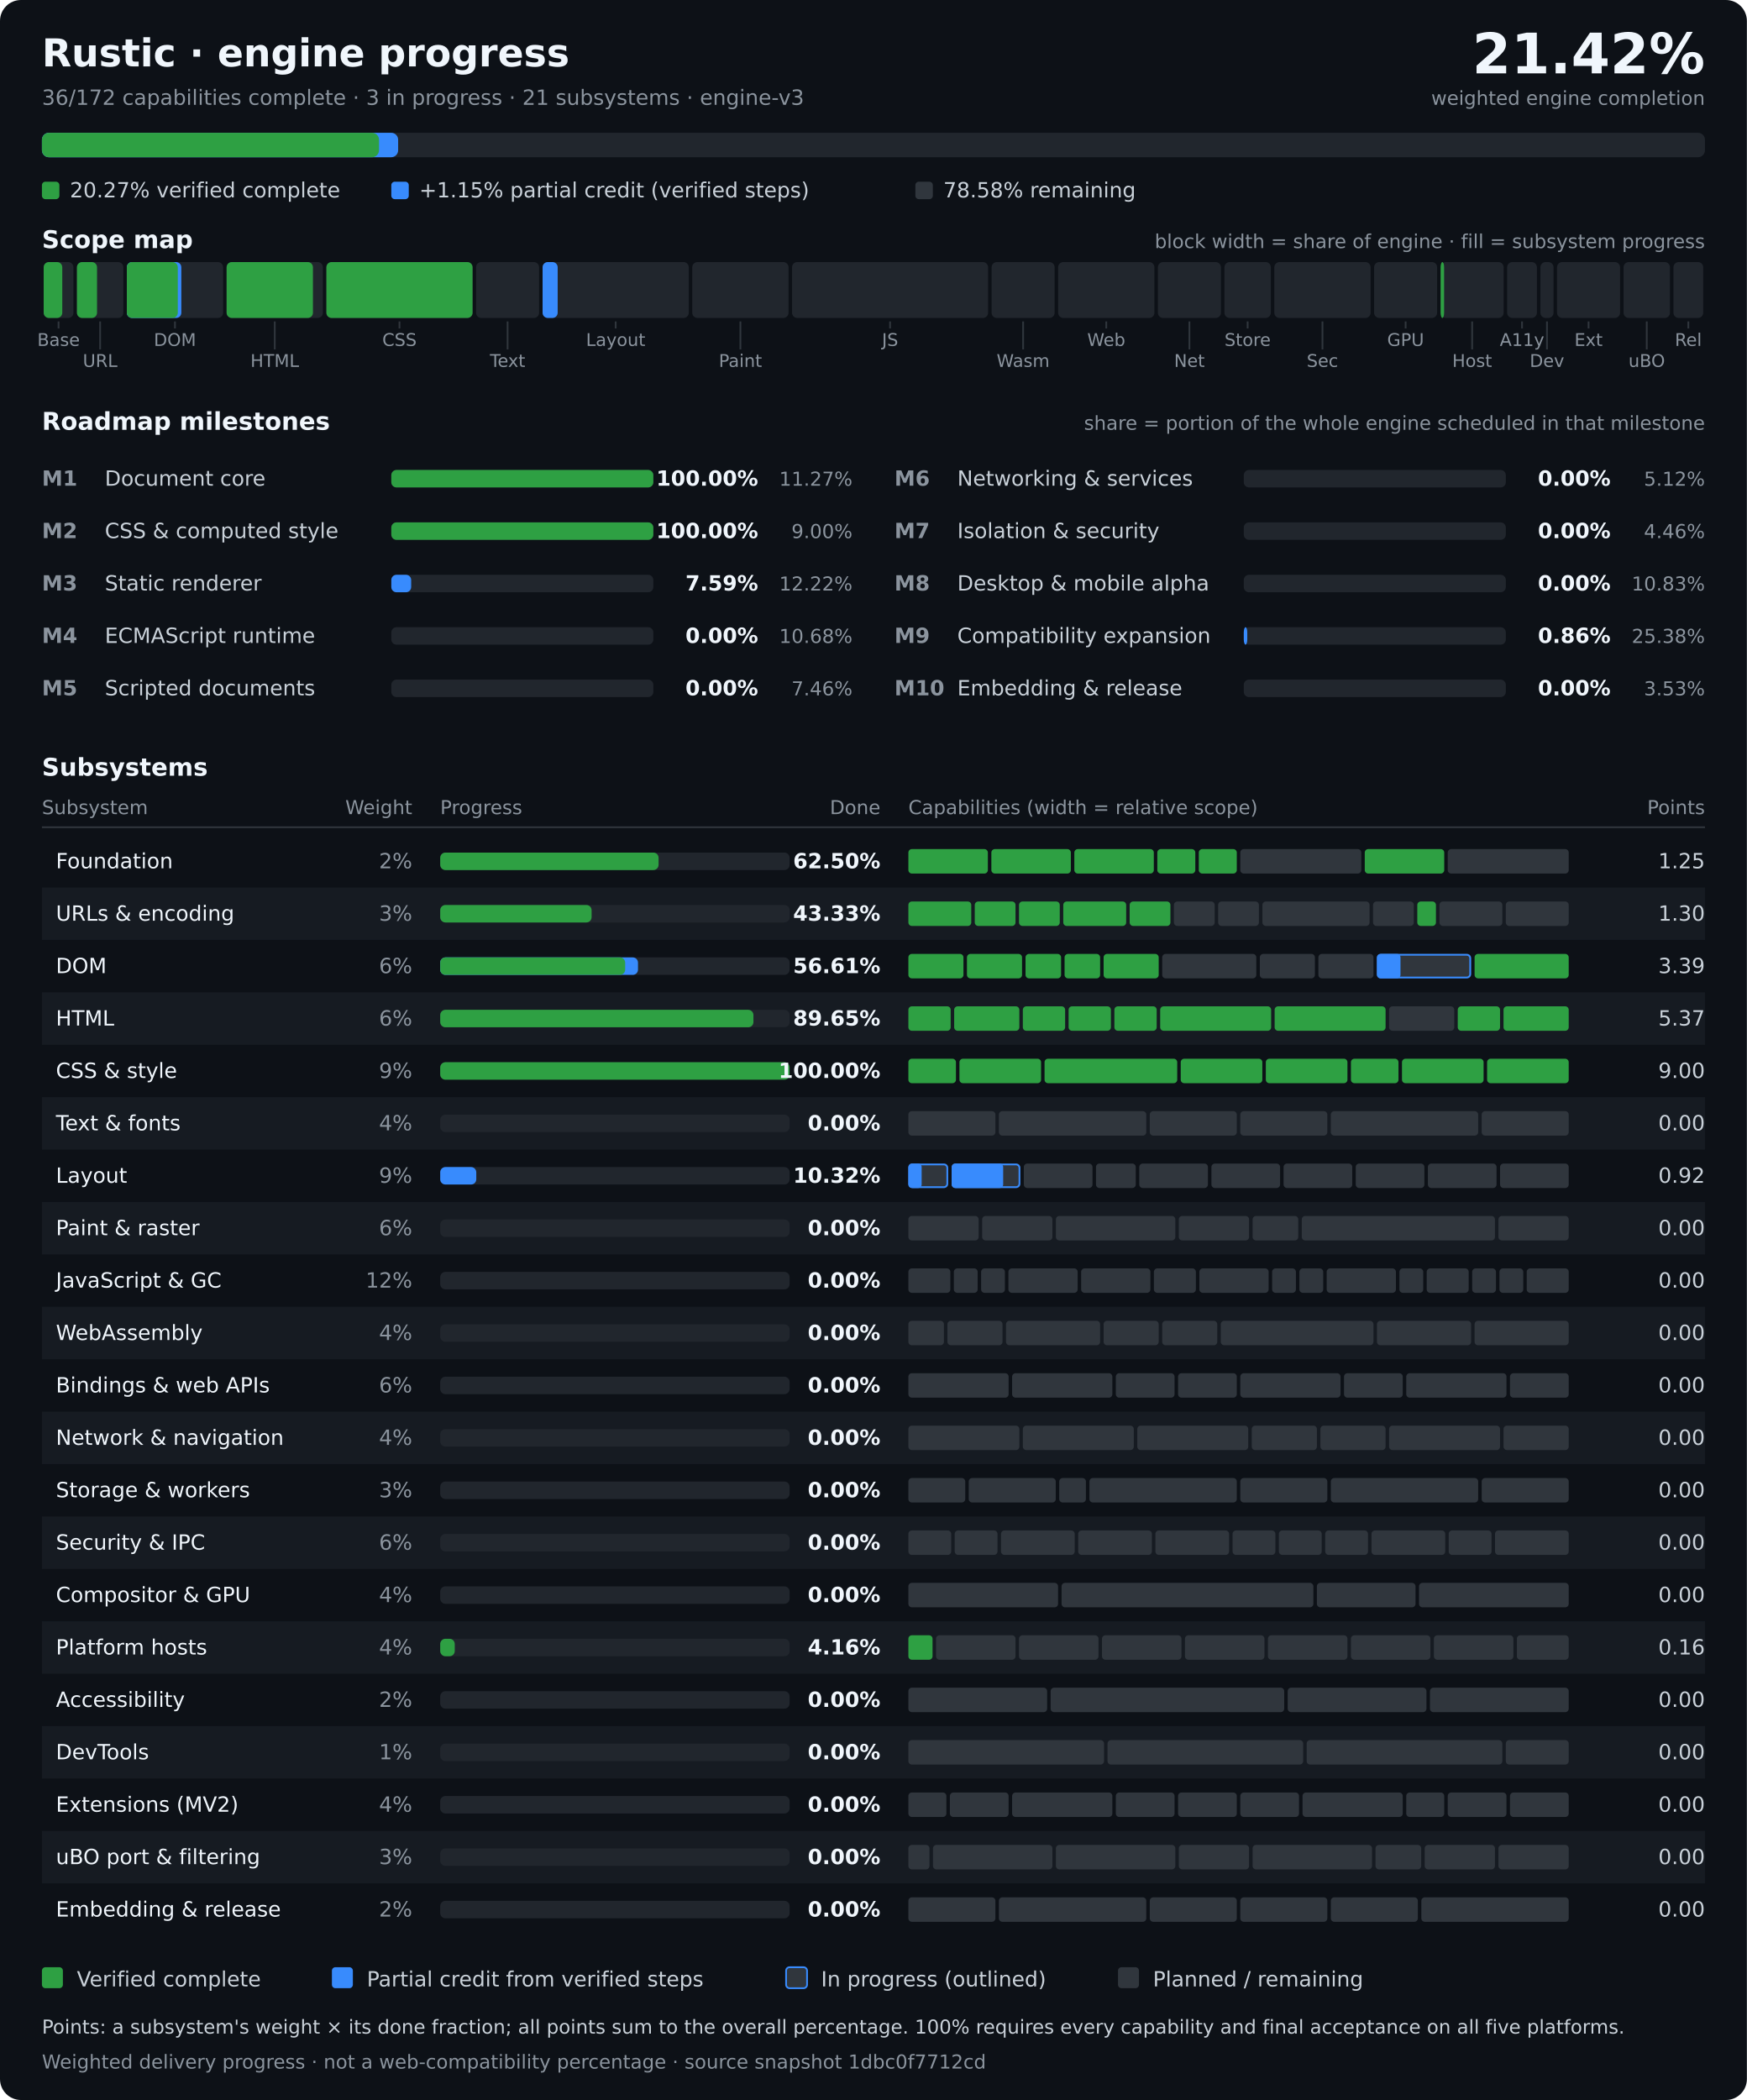
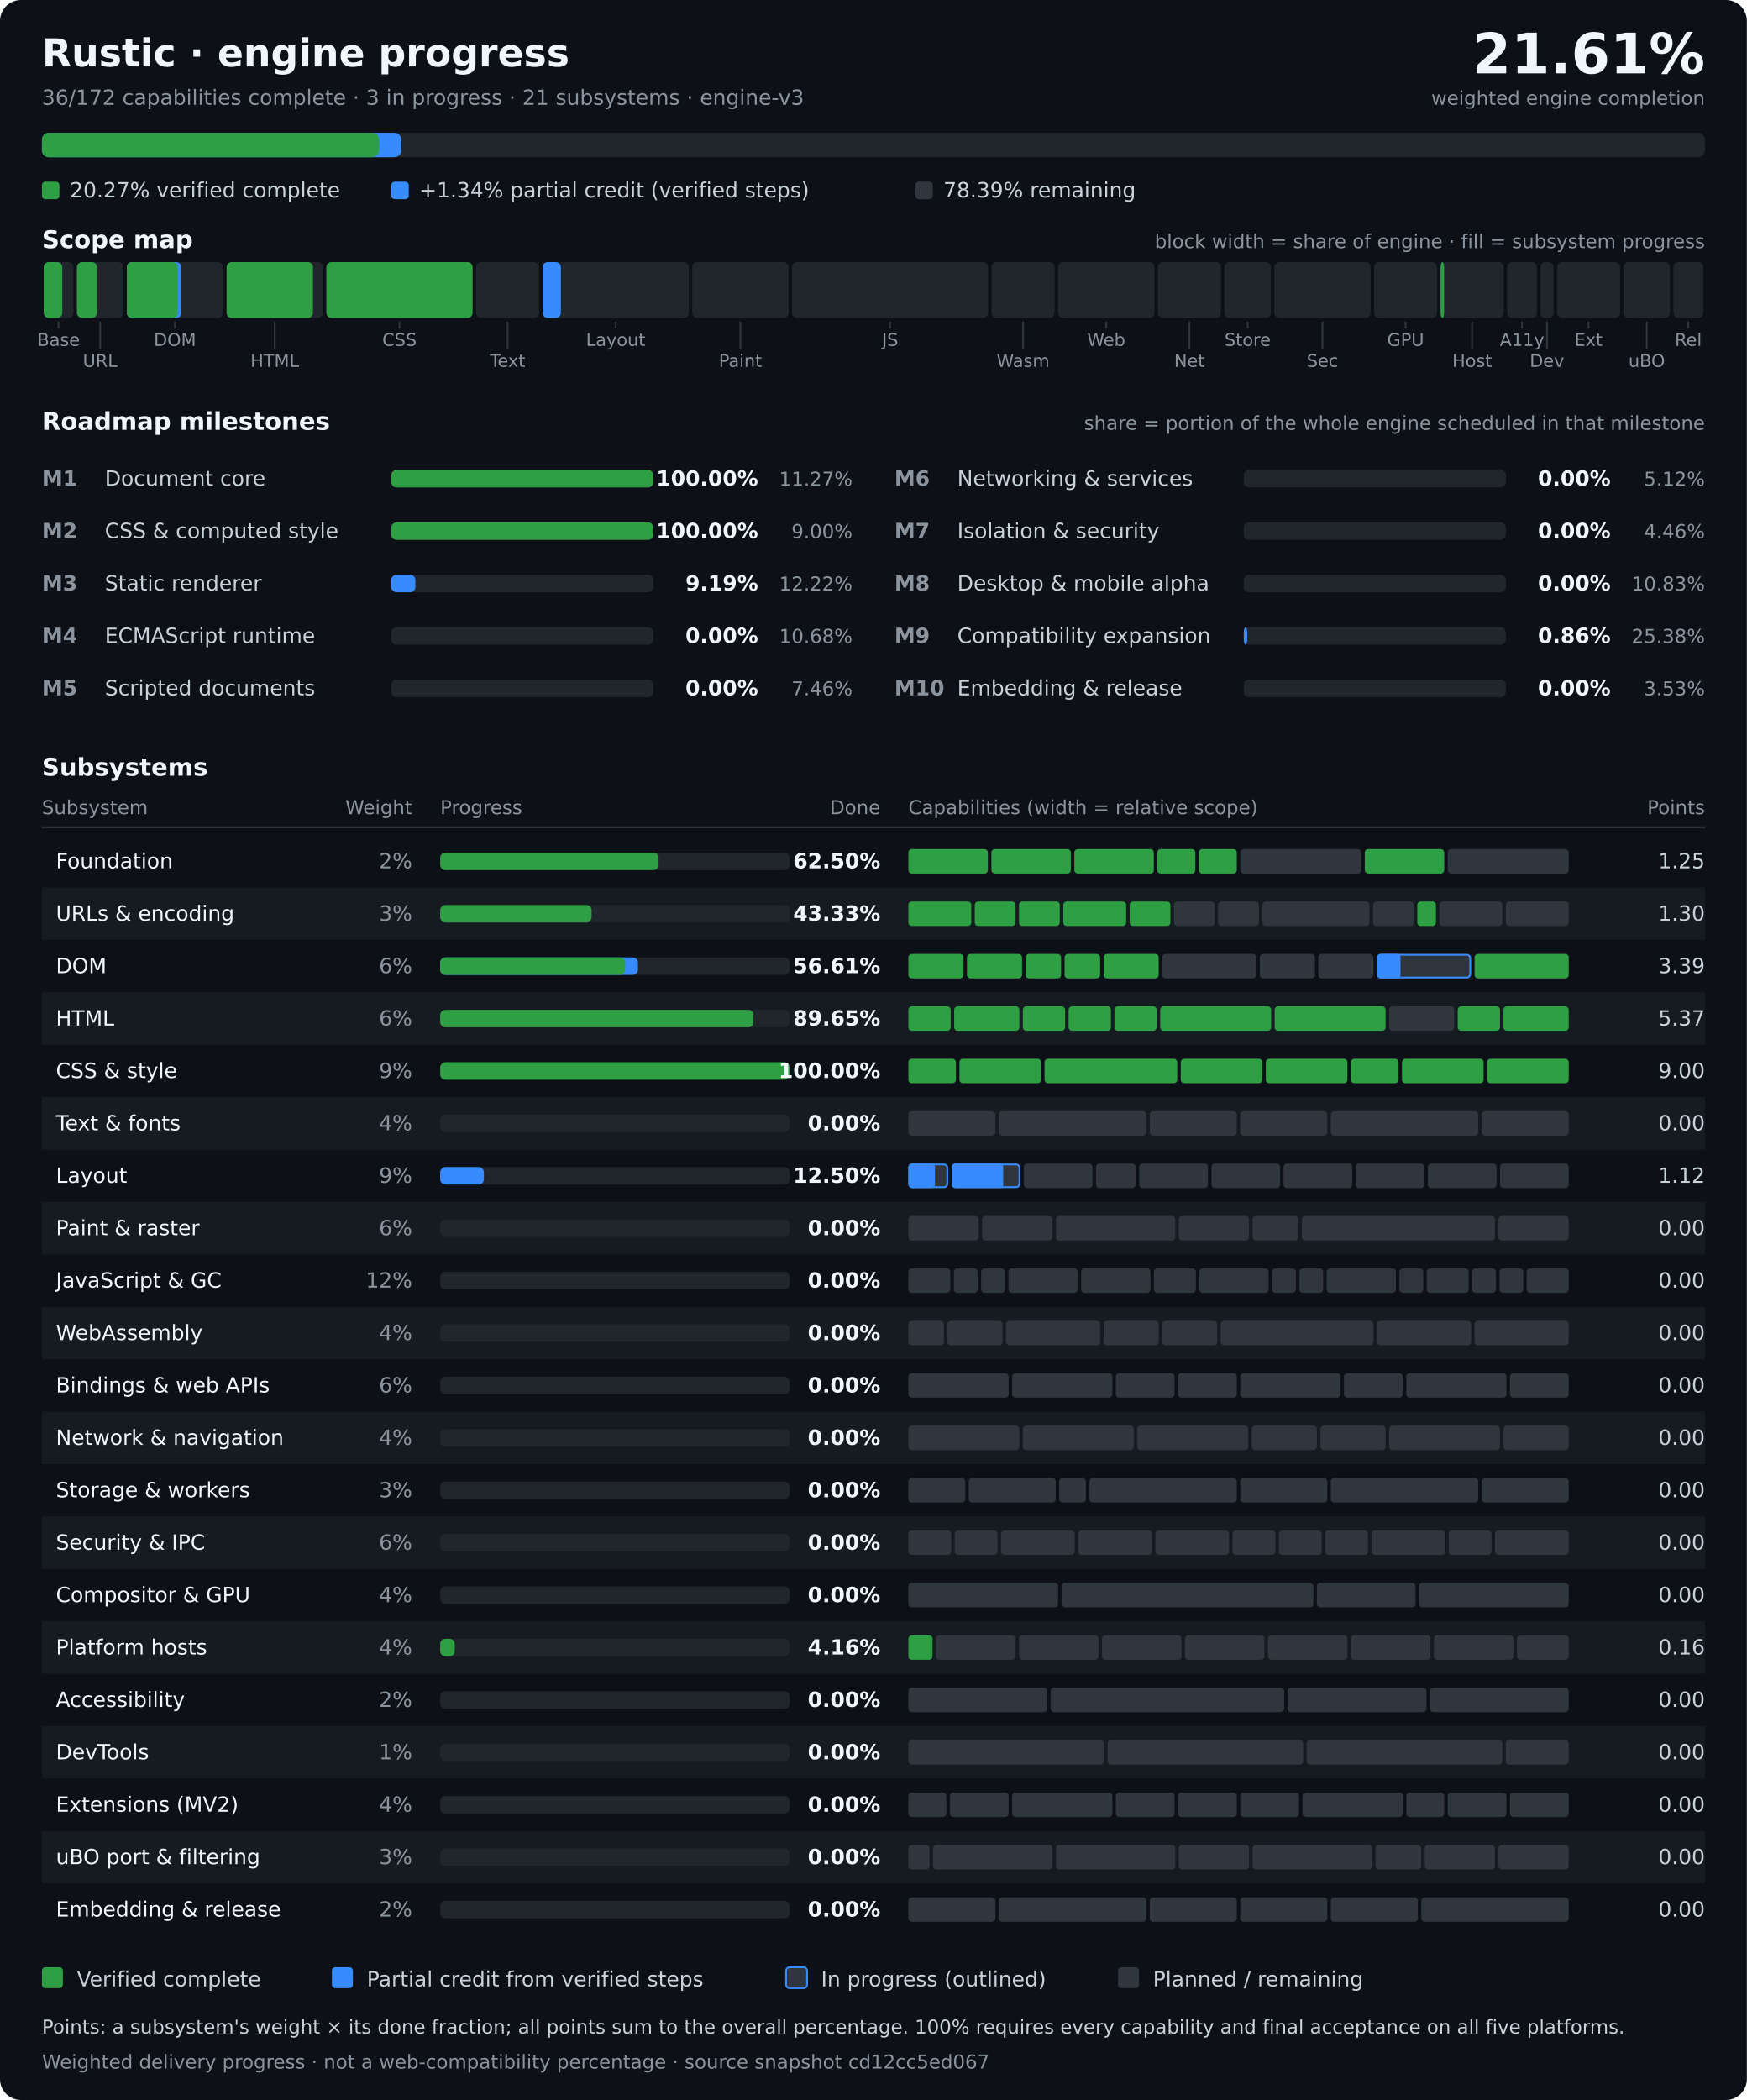
<svg xmlns="http://www.w3.org/2000/svg" width="1000" height="1202" viewBox="0 0 1000 1202" role="img" aria-labelledby="title desc">
  <rect width="1000" height="1202" rx="12" fill="#0d1117" />
  <g font-family="DejaVu Sans,Arial,sans-serif">
    <text x="24.00" y="38" fill="#f0f6fc" font-size="22" font-weight="700">Rustic · engine progress</text>
    <text x="24.00" y="60" fill="#8b949e" font-size="12">36/172 capabilities complete · 3 in progress · 21 subsystems · engine-v3</text>
-     <text x="976.00" y="42" fill="#f0f6fc" font-size="32" text-anchor="end" font-weight="700">21.42%</text>
+     <text x="976.00" y="42" fill="#f0f6fc" font-size="32" text-anchor="end" font-weight="700">21.61%</text>
    <text x="976.00" y="60" fill="#8b949e" font-size="11" text-anchor="end">weighted engine completion</text>
    <rect x="24.00" y="76" width="952.00" height="14" rx="4" fill="#21262d" />
-     <rect x="24.00" y="76" width="203.92" height="14" rx="4" fill="#388bfd" />
+     <rect x="24.00" y="76" width="205.73" height="14" rx="4" fill="#388bfd" />
    <rect x="24.00" y="76" width="192.97" height="14" rx="4" fill="#2ea043" />
    <rect x="24" y="104" width="10" height="10" rx="2" fill="#2ea043" />
    <text x="40.00" y="113" fill="#c9d1d9" font-size="12">20.27% verified complete</text>
    <rect x="224" y="104" width="10" height="10" rx="2" fill="#388bfd" />
-     <text x="240.00" y="113" fill="#c9d1d9" font-size="12">+1.15% partial credit (verified steps)</text>
+     <text x="240.00" y="113" fill="#c9d1d9" font-size="12">+1.34% partial credit (verified steps)</text>
    <rect x="524" y="104" width="10" height="10" rx="2" fill="#30363d" />
-     <text x="540.00" y="113" fill="#c9d1d9" font-size="12">78.58% remaining</text>
+     <text x="540.00" y="113" fill="#c9d1d9" font-size="12">78.39% remaining</text>
    <text x="24.00" y="142" fill="#f0f6fc" font-size="14" font-weight="600">Scope map</text>
    <text x="976.00" y="142" fill="#8b949e" font-size="11" text-anchor="end">block width = share of engine · fill = subsystem progress</text>
    <g>
      <rect x="25.00" y="150" width="17.04" height="32" rx="3" fill="#21262d" />
      <rect x="25.00" y="150" width="10.65" height="32" rx="3" fill="#2ea043" />
      <rect x="33.02" y="184" width="1" height="4" fill="#30363d" />
      <text x="33.52" y="198" fill="#8b949e" font-size="10" text-anchor="middle">Base</text>
    </g>
    <g>
      <rect x="44.04" y="150" width="26.56" height="32" rx="3" fill="#21262d" />
      <rect x="44.04" y="150" width="11.51" height="32" rx="3" fill="#2ea043" />
      <rect x="56.82" y="184" width="1" height="16" fill="#30363d" />
      <text x="57.32" y="210" fill="#8b949e" font-size="10" text-anchor="middle">URL</text>
    </g>
    <g>
      <rect x="72.60" y="150" width="55.12" height="32" rx="3" fill="#21262d" />
      <rect x="72.60" y="150" width="31.20" height="32" rx="3" fill="#388bfd" />
      <rect x="72.60" y="150" width="29.18" height="32" rx="3" fill="#2ea043" />
      <rect x="99.66" y="184" width="1" height="4" fill="#30363d" />
      <text x="100.16" y="198" fill="#8b949e" font-size="10" text-anchor="middle">DOM</text>
    </g>
    <g>
      <rect x="129.72" y="150" width="55.12" height="32" rx="3" fill="#21262d" />
      <rect x="129.72" y="150" width="49.42" height="32" rx="3" fill="#2ea043" />
      <rect x="156.78" y="184" width="1" height="16" fill="#30363d" />
      <text x="157.28" y="210" fill="#8b949e" font-size="10" text-anchor="middle">HTML</text>
    </g>
    <g>
      <rect x="186.84" y="150" width="83.68" height="32" rx="3" fill="#21262d" />
      <rect x="186.84" y="150" width="83.68" height="32" rx="3" fill="#2ea043" />
      <rect x="228.18" y="184" width="1" height="4" fill="#30363d" />
      <text x="228.68" y="198" fill="#8b949e" font-size="10" text-anchor="middle">CSS</text>
    </g>
    <g>
      <rect x="272.52" y="150" width="36.08" height="32" rx="3" fill="#21262d" />
      <rect x="290.06" y="184" width="1" height="16" fill="#30363d" />
      <text x="290.56" y="210" fill="#8b949e" font-size="10" text-anchor="middle">Text</text>
    </g>
    <g>
      <rect x="310.60" y="150" width="83.68" height="32" rx="3" fill="#21262d" />
-       <rect x="310.60" y="150" width="8.64" height="32" rx="3" fill="#388bfd" />
+       <rect x="310.60" y="150" width="10.46" height="32" rx="3" fill="#388bfd" />
      <rect x="351.94" y="184" width="1" height="4" fill="#30363d" />
      <text x="352.44" y="198" fill="#8b949e" font-size="10" text-anchor="middle">Layout</text>
    </g>
    <g>
      <rect x="396.28" y="150" width="55.12" height="32" rx="3" fill="#21262d" />
      <rect x="423.34" y="184" width="1" height="16" fill="#30363d" />
      <text x="423.84" y="210" fill="#8b949e" font-size="10" text-anchor="middle">Paint</text>
    </g>
    <g>
      <rect x="453.40" y="150" width="112.24" height="32" rx="3" fill="#21262d" />
      <rect x="509.02" y="184" width="1" height="4" fill="#30363d" />
      <text x="509.52" y="198" fill="#8b949e" font-size="10" text-anchor="middle">JS</text>
    </g>
    <g>
      <rect x="567.64" y="150" width="36.08" height="32" rx="3" fill="#21262d" />
      <rect x="585.18" y="184" width="1" height="16" fill="#30363d" />
      <text x="585.68" y="210" fill="#8b949e" font-size="10" text-anchor="middle">Wasm</text>
    </g>
    <g>
      <rect x="605.72" y="150" width="55.12" height="32" rx="3" fill="#21262d" />
      <rect x="632.78" y="184" width="1" height="4" fill="#30363d" />
      <text x="633.28" y="198" fill="#8b949e" font-size="10" text-anchor="middle">Web</text>
    </g>
    <g>
      <rect x="662.84" y="150" width="36.08" height="32" rx="3" fill="#21262d" />
      <rect x="680.38" y="184" width="1" height="16" fill="#30363d" />
      <text x="680.88" y="210" fill="#8b949e" font-size="10" text-anchor="middle">Net</text>
    </g>
    <g>
      <rect x="700.92" y="150" width="26.56" height="32" rx="3" fill="#21262d" />
      <rect x="713.70" y="184" width="1" height="4" fill="#30363d" />
      <text x="714.20" y="198" fill="#8b949e" font-size="10" text-anchor="middle">Store</text>
    </g>
    <g>
      <rect x="729.48" y="150" width="55.12" height="32" rx="3" fill="#21262d" />
      <rect x="756.54" y="184" width="1" height="16" fill="#30363d" />
      <text x="757.04" y="210" fill="#8b949e" font-size="10" text-anchor="middle">Sec</text>
    </g>
    <g>
      <rect x="786.60" y="150" width="36.08" height="32" rx="3" fill="#21262d" />
      <rect x="804.14" y="184" width="1" height="4" fill="#30363d" />
      <text x="804.64" y="198" fill="#8b949e" font-size="10" text-anchor="middle">GPU</text>
    </g>
    <g>
      <rect x="824.68" y="150" width="36.08" height="32" rx="3" fill="#21262d" />
      <rect x="824.68" y="150" width="2.00" height="32" rx="3" fill="#2ea043" />
      <rect x="842.22" y="184" width="1" height="16" fill="#30363d" />
      <text x="842.72" y="210" fill="#8b949e" font-size="10" text-anchor="middle">Host</text>
    </g>
    <g>
      <rect x="862.76" y="150" width="17.04" height="32" rx="3" fill="#21262d" />
      <rect x="870.78" y="184" width="1" height="4" fill="#30363d" />
      <text x="871.28" y="198" fill="#8b949e" font-size="10" text-anchor="middle">A11y</text>
    </g>
    <g>
      <rect x="881.80" y="150" width="7.52" height="32" rx="3" fill="#21262d" />
      <rect x="885.06" y="184" width="1" height="16" fill="#30363d" />
      <text x="885.56" y="210" fill="#8b949e" font-size="10" text-anchor="middle">Dev</text>
    </g>
    <g>
      <rect x="891.32" y="150" width="36.08" height="32" rx="3" fill="#21262d" />
      <rect x="908.86" y="184" width="1" height="4" fill="#30363d" />
      <text x="909.36" y="198" fill="#8b949e" font-size="10" text-anchor="middle">Ext</text>
    </g>
    <g>
      <rect x="929.40" y="150" width="26.56" height="32" rx="3" fill="#21262d" />
      <rect x="942.18" y="184" width="1" height="16" fill="#30363d" />
      <text x="942.68" y="210" fill="#8b949e" font-size="10" text-anchor="middle">uBO</text>
    </g>
    <g>
      <rect x="957.96" y="150" width="17.04" height="32" rx="3" fill="#21262d" />
      <rect x="965.98" y="184" width="1" height="4" fill="#30363d" />
      <text x="966.48" y="198" fill="#8b949e" font-size="10" text-anchor="middle">Rel</text>
    </g>
    <text x="24.00" y="246" fill="#f0f6fc" font-size="14" font-weight="600">Roadmap milestones</text>
    <text x="976.00" y="246" fill="#8b949e" font-size="11" text-anchor="end">share = portion of the whole engine scheduled in that milestone</text>
    <g>
      <text x="24.00" y="278" fill="#8b949e" font-size="12" font-weight="600">M1</text>
      <text x="60.00" y="278" fill="#c9d1d9" font-size="12">Document core</text>
      <rect x="224.00" y="269" width="150.00" height="10" rx="3" fill="#21262d" />
      <rect x="224.00" y="269" width="150.00" height="10" rx="3" fill="#2ea043" />
      <text x="434.00" y="278" fill="#f0f6fc" font-size="12" text-anchor="end" font-weight="600">100.00%</text>
      <text x="488.00" y="278" fill="#8b949e" font-size="11" text-anchor="end">11.27%</text>
    </g>
    <g>
      <text x="24.00" y="308" fill="#8b949e" font-size="12" font-weight="600">M2</text>
      <text x="60.00" y="308" fill="#c9d1d9" font-size="12">CSS &amp; computed style</text>
      <rect x="224.00" y="299" width="150.00" height="10" rx="3" fill="#21262d" />
      <rect x="224.00" y="299" width="150.00" height="10" rx="3" fill="#2ea043" />
      <text x="434.00" y="308" fill="#f0f6fc" font-size="12" text-anchor="end" font-weight="600">100.00%</text>
      <text x="488.00" y="308" fill="#8b949e" font-size="11" text-anchor="end">9.00%</text>
    </g>
    <g>
      <text x="24.00" y="338" fill="#8b949e" font-size="12" font-weight="600">M3</text>
      <text x="60.00" y="338" fill="#c9d1d9" font-size="12">Static renderer</text>
      <rect x="224.00" y="329" width="150.00" height="10" rx="3" fill="#21262d" />
-       <rect x="224.00" y="329" width="11.38" height="10" rx="3" fill="#388bfd" />
-       <text x="434.00" y="338" fill="#f0f6fc" font-size="12" text-anchor="end" font-weight="600">7.59%</text>
+       <rect x="224.00" y="329" width="13.79" height="10" rx="3" fill="#388bfd" />
+       <text x="434.00" y="338" fill="#f0f6fc" font-size="12" text-anchor="end" font-weight="600">9.19%</text>
      <text x="488.00" y="338" fill="#8b949e" font-size="11" text-anchor="end">12.22%</text>
    </g>
    <g>
      <text x="24.00" y="368" fill="#8b949e" font-size="12" font-weight="600">M4</text>
      <text x="60.00" y="368" fill="#c9d1d9" font-size="12">ECMAScript runtime</text>
      <rect x="224.00" y="359" width="150.00" height="10" rx="3" fill="#21262d" />
      <text x="434.00" y="368" fill="#f0f6fc" font-size="12" text-anchor="end" font-weight="600">0.00%</text>
      <text x="488.00" y="368" fill="#8b949e" font-size="11" text-anchor="end">10.68%</text>
    </g>
    <g>
      <text x="24.00" y="398" fill="#8b949e" font-size="12" font-weight="600">M5</text>
      <text x="60.00" y="398" fill="#c9d1d9" font-size="12">Scripted documents</text>
      <rect x="224.00" y="389" width="150.00" height="10" rx="3" fill="#21262d" />
      <text x="434.00" y="398" fill="#f0f6fc" font-size="12" text-anchor="end" font-weight="600">0.00%</text>
      <text x="488.00" y="398" fill="#8b949e" font-size="11" text-anchor="end">7.46%</text>
    </g>
    <g>
      <text x="512.00" y="278" fill="#8b949e" font-size="12" font-weight="600">M6</text>
      <text x="548.00" y="278" fill="#c9d1d9" font-size="12">Networking &amp; services</text>
      <rect x="712.00" y="269" width="150.00" height="10" rx="3" fill="#21262d" />
      <text x="922.00" y="278" fill="#f0f6fc" font-size="12" text-anchor="end" font-weight="600">0.00%</text>
      <text x="976.00" y="278" fill="#8b949e" font-size="11" text-anchor="end">5.12%</text>
    </g>
    <g>
      <text x="512.00" y="308" fill="#8b949e" font-size="12" font-weight="600">M7</text>
      <text x="548.00" y="308" fill="#c9d1d9" font-size="12">Isolation &amp; security</text>
      <rect x="712.00" y="299" width="150.00" height="10" rx="3" fill="#21262d" />
      <text x="922.00" y="308" fill="#f0f6fc" font-size="12" text-anchor="end" font-weight="600">0.00%</text>
      <text x="976.00" y="308" fill="#8b949e" font-size="11" text-anchor="end">4.46%</text>
    </g>
    <g>
      <text x="512.00" y="338" fill="#8b949e" font-size="12" font-weight="600">M8</text>
      <text x="548.00" y="338" fill="#c9d1d9" font-size="12">Desktop &amp; mobile alpha</text>
      <rect x="712.00" y="329" width="150.00" height="10" rx="3" fill="#21262d" />
      <text x="922.00" y="338" fill="#f0f6fc" font-size="12" text-anchor="end" font-weight="600">0.00%</text>
      <text x="976.00" y="338" fill="#8b949e" font-size="11" text-anchor="end">10.83%</text>
    </g>
    <g>
      <text x="512.00" y="368" fill="#8b949e" font-size="12" font-weight="600">M9</text>
      <text x="548.00" y="368" fill="#c9d1d9" font-size="12">Compatibility expansion</text>
      <rect x="712.00" y="359" width="150.00" height="10" rx="3" fill="#21262d" />
      <rect x="712.00" y="359" width="2.00" height="10" rx="3" fill="#388bfd" />
      <text x="922.00" y="368" fill="#f0f6fc" font-size="12" text-anchor="end" font-weight="600">0.86%</text>
      <text x="976.00" y="368" fill="#8b949e" font-size="11" text-anchor="end">25.38%</text>
    </g>
    <g>
      <text x="512.00" y="398" fill="#8b949e" font-size="12" font-weight="600">M10</text>
      <text x="548.00" y="398" fill="#c9d1d9" font-size="12">Embedding &amp; release</text>
      <rect x="712.00" y="389" width="150.00" height="10" rx="3" fill="#21262d" />
      <text x="922.00" y="398" fill="#f0f6fc" font-size="12" text-anchor="end" font-weight="600">0.00%</text>
      <text x="976.00" y="398" fill="#8b949e" font-size="11" text-anchor="end">3.53%</text>
    </g>
    <text x="24.00" y="444" fill="#f0f6fc" font-size="14" font-weight="600">Subsystems</text>
    <text x="24.00" y="466" fill="#8b949e" font-size="11">Subsystem</text>
    <text x="236.00" y="466" fill="#8b949e" font-size="11" text-anchor="end">Weight</text>
    <text x="252.00" y="466" fill="#8b949e" font-size="11">Progress</text>
    <text x="504.00" y="466" fill="#8b949e" font-size="11" text-anchor="end">Done</text>
    <text x="520.00" y="466" fill="#8b949e" font-size="11">Capabilities (width = relative scope)</text>
    <text x="976.00" y="466" fill="#8b949e" font-size="11" text-anchor="end">Points</text>
    <rect x="24" y="473" width="952" height="1" fill="#30363d" />
    <g>
      <text x="32.00" y="497" fill="#f0f6fc" font-size="12">Foundation</text>
      <text x="236.00" y="497" fill="#8b949e" font-size="12" text-anchor="end">2%</text>
      <rect x="252.00" y="488" width="200.00" height="10" rx="3" fill="#21262d" />
      <rect x="252.00" y="488" width="125.00" height="10" rx="3" fill="#2ea043" />
      <text x="504.00" y="497" fill="#f0f6fc" font-size="12" text-anchor="end" font-weight="600">62.50%</text>
      <g>
        <rect x="520.00" y="486" width="45.50" height="14" rx="2" fill="#2ea043" />
      </g>
      <g>
        <rect x="567.50" y="486" width="45.50" height="14" rx="2" fill="#2ea043" />
      </g>
      <g>
        <rect x="615.00" y="486" width="45.50" height="14" rx="2" fill="#2ea043" />
      </g>
      <g>
        <rect x="662.50" y="486" width="21.75" height="14" rx="2" fill="#2ea043" />
      </g>
      <g>
        <rect x="686.25" y="486" width="21.75" height="14" rx="2" fill="#2ea043" />
      </g>
      <g>
        <rect x="710.00" y="486" width="69.25" height="14" rx="2" fill="#30363d" />
      </g>
      <g>
        <rect x="781.25" y="486" width="45.50" height="14" rx="2" fill="#2ea043" />
      </g>
      <g>
        <rect x="828.75" y="486" width="69.25" height="14" rx="2" fill="#30363d" />
      </g>
      <text x="976.00" y="497" fill="#c9d1d9" font-size="12" text-anchor="end">1.25</text>
    </g>
    <g>
      <rect x="24" y="508" width="952" height="30" fill="#161b22" />
      <text x="32.00" y="527" fill="#f0f6fc" font-size="12">URLs &amp; encoding</text>
      <text x="236.00" y="527" fill="#8b949e" font-size="12" text-anchor="end">3%</text>
      <rect x="252.00" y="518" width="200.00" height="10" rx="3" fill="#21262d" />
      <rect x="252.00" y="518" width="86.66" height="10" rx="3" fill="#2ea043" />
      <text x="504.00" y="527" fill="#f0f6fc" font-size="12" text-anchor="end" font-weight="600">43.33%</text>
      <g>
        <rect x="520.00" y="516" width="36.00" height="14" rx="2" fill="#2ea043" />
      </g>
      <g>
        <rect x="558.00" y="516" width="23.33" height="14" rx="2" fill="#2ea043" />
      </g>
      <g>
        <rect x="583.33" y="516" width="23.33" height="14" rx="2" fill="#2ea043" />
      </g>
      <g>
        <rect x="608.67" y="516" width="36.00" height="14" rx="2" fill="#2ea043" />
      </g>
      <g>
        <rect x="646.67" y="516" width="23.33" height="14" rx="2" fill="#2ea043" />
      </g>
      <g>
        <rect x="672.00" y="516" width="23.33" height="14" rx="2" fill="#30363d" />
      </g>
      <g>
        <rect x="697.33" y="516" width="23.33" height="14" rx="2" fill="#30363d" />
      </g>
      <g>
        <rect x="722.67" y="516" width="61.33" height="14" rx="2" fill="#30363d" />
      </g>
      <g>
        <rect x="786.00" y="516" width="23.33" height="14" rx="2" fill="#30363d" />
      </g>
      <g>
        <rect x="811.33" y="516" width="10.67" height="14" rx="2" fill="#2ea043" />
      </g>
      <g>
        <rect x="824.00" y="516" width="36.00" height="14" rx="2" fill="#30363d" />
      </g>
      <g>
        <rect x="862.00" y="516" width="36.00" height="14" rx="2" fill="#30363d" />
      </g>
      <text x="976.00" y="527" fill="#c9d1d9" font-size="12" text-anchor="end">1.30</text>
    </g>
    <g>
      <text x="32.00" y="557" fill="#f0f6fc" font-size="12">DOM</text>
      <text x="236.00" y="557" fill="#8b949e" font-size="12" text-anchor="end">6%</text>
      <rect x="252.00" y="548" width="200.00" height="10" rx="3" fill="#21262d" />
      <rect x="252.00" y="548" width="113.22" height="10" rx="3" fill="#388bfd" />
      <rect x="252.00" y="548" width="105.88" height="10" rx="3" fill="#2ea043" />
      <text x="504.00" y="557" fill="#f0f6fc" font-size="12" text-anchor="end" font-weight="600">56.61%</text>
      <g>
        <rect x="520.00" y="546" width="31.53" height="14" rx="2" fill="#2ea043" />
      </g>
      <g>
        <rect x="553.53" y="546" width="31.53" height="14" rx="2" fill="#2ea043" />
      </g>
      <g>
        <rect x="587.06" y="546" width="20.35" height="14" rx="2" fill="#2ea043" />
      </g>
      <g>
        <rect x="609.41" y="546" width="20.35" height="14" rx="2" fill="#2ea043" />
      </g>
      <g>
        <rect x="631.76" y="546" width="31.53" height="14" rx="2" fill="#2ea043" />
      </g>
      <g>
        <rect x="665.29" y="546" width="53.88" height="14" rx="2" fill="#30363d" />
      </g>
      <g>
        <rect x="721.18" y="546" width="31.53" height="14" rx="2" fill="#30363d" />
      </g>
      <g>
        <rect x="754.71" y="546" width="31.53" height="14" rx="2" fill="#30363d" />
      </g>
      <g>
        <rect x="788.24" y="546" width="53.88" height="14" rx="2" fill="#30363d" />
        <rect x="788.24" y="546" width="13.47" height="14" rx="2" fill="#388bfd" />
        <rect x="788.74" y="546.5" width="52.88" height="13" rx="2" fill="none" stroke="#388bfd" />
      </g>
      <g>
        <rect x="844.12" y="546" width="53.88" height="14" rx="2" fill="#2ea043" />
      </g>
      <text x="976.00" y="557" fill="#c9d1d9" font-size="12" text-anchor="end">3.39</text>
    </g>
    <g>
      <rect x="24" y="568" width="952" height="30" fill="#161b22" />
      <text x="32.00" y="587" fill="#f0f6fc" font-size="12">HTML</text>
      <text x="236.00" y="587" fill="#8b949e" font-size="12" text-anchor="end">6%</text>
      <rect x="252.00" y="578" width="200.00" height="10" rx="3" fill="#21262d" />
      <rect x="252.00" y="578" width="179.30" height="10" rx="3" fill="#2ea043" />
      <text x="504.00" y="587" fill="#f0f6fc" font-size="12" text-anchor="end" font-weight="600">89.65%</text>
      <g>
        <rect x="520.00" y="576" width="24.21" height="14" rx="2" fill="#2ea043" />
      </g>
      <g>
        <rect x="546.21" y="576" width="37.31" height="14" rx="2" fill="#2ea043" />
      </g>
      <g>
        <rect x="585.52" y="576" width="24.21" height="14" rx="2" fill="#2ea043" />
      </g>
      <g>
        <rect x="611.72" y="576" width="24.21" height="14" rx="2" fill="#2ea043" />
      </g>
      <g>
        <rect x="637.93" y="576" width="24.21" height="14" rx="2" fill="#2ea043" />
      </g>
      <g>
        <rect x="664.14" y="576" width="63.52" height="14" rx="2" fill="#2ea043" />
      </g>
      <g>
        <rect x="729.66" y="576" width="63.52" height="14" rx="2" fill="#2ea043" />
      </g>
      <g>
        <rect x="795.17" y="576" width="37.31" height="14" rx="2" fill="#30363d" />
      </g>
      <g>
        <rect x="834.48" y="576" width="24.21" height="14" rx="2" fill="#2ea043" />
      </g>
      <g>
        <rect x="860.69" y="576" width="37.31" height="14" rx="2" fill="#2ea043" />
      </g>
      <text x="976.00" y="587" fill="#c9d1d9" font-size="12" text-anchor="end">5.37</text>
    </g>
    <g>
      <text x="32.00" y="617" fill="#f0f6fc" font-size="12">CSS &amp; style</text>
      <text x="236.00" y="617" fill="#8b949e" font-size="12" text-anchor="end">9%</text>
      <rect x="252.00" y="608" width="200.00" height="10" rx="3" fill="#21262d" />
      <rect x="252.00" y="608" width="200.00" height="10" rx="3" fill="#2ea043" />
      <text x="504.00" y="617" fill="#f0f6fc" font-size="12" text-anchor="end" font-weight="600">100.00%</text>
      <g>
        <rect x="520.00" y="606" width="27.23" height="14" rx="2" fill="#2ea043" />
      </g>
      <g>
        <rect x="549.23" y="606" width="46.72" height="14" rx="2" fill="#2ea043" />
      </g>
      <g>
        <rect x="597.95" y="606" width="75.95" height="14" rx="2" fill="#2ea043" />
      </g>
      <g>
        <rect x="675.90" y="606" width="46.72" height="14" rx="2" fill="#2ea043" />
      </g>
      <g>
        <rect x="724.62" y="606" width="46.72" height="14" rx="2" fill="#2ea043" />
      </g>
      <g>
        <rect x="773.33" y="606" width="27.23" height="14" rx="2" fill="#2ea043" />
      </g>
      <g>
        <rect x="802.56" y="606" width="46.72" height="14" rx="2" fill="#2ea043" />
      </g>
      <g>
        <rect x="851.28" y="606" width="46.72" height="14" rx="2" fill="#2ea043" />
      </g>
      <text x="976.00" y="617" fill="#c9d1d9" font-size="12" text-anchor="end">9.00</text>
    </g>
    <g>
      <rect x="24" y="628" width="952" height="30" fill="#161b22" />
      <text x="32.00" y="647" fill="#f0f6fc" font-size="12">Text &amp; fonts</text>
      <text x="236.00" y="647" fill="#8b949e" font-size="12" text-anchor="end">4%</text>
      <rect x="252.00" y="638" width="200.00" height="10" rx="3" fill="#21262d" />
      <text x="504.00" y="647" fill="#f0f6fc" font-size="12" text-anchor="end" font-weight="600">0.00%</text>
      <g>
        <rect x="520.00" y="636" width="49.82" height="14" rx="2" fill="#30363d" />
      </g>
      <g>
        <rect x="571.82" y="636" width="84.36" height="14" rx="2" fill="#30363d" />
      </g>
      <g>
        <rect x="658.18" y="636" width="49.82" height="14" rx="2" fill="#30363d" />
      </g>
      <g>
        <rect x="710.00" y="636" width="49.82" height="14" rx="2" fill="#30363d" />
      </g>
      <g>
        <rect x="761.82" y="636" width="84.36" height="14" rx="2" fill="#30363d" />
      </g>
      <g>
        <rect x="848.18" y="636" width="49.82" height="14" rx="2" fill="#30363d" />
      </g>
      <text x="976.00" y="647" fill="#c9d1d9" font-size="12" text-anchor="end">0.00</text>
    </g>
    <g>
      <text x="32.00" y="677" fill="#f0f6fc" font-size="12">Layout</text>
      <text x="236.00" y="677" fill="#8b949e" font-size="12" text-anchor="end">9%</text>
      <rect x="252.00" y="668" width="200.00" height="10" rx="3" fill="#21262d" />
-       <rect x="252.00" y="668" width="20.64" height="10" rx="3" fill="#388bfd" />
-       <text x="504.00" y="677" fill="#f0f6fc" font-size="12" text-anchor="end" font-weight="600">10.32%</text>
+       <rect x="252.00" y="668" width="25.00" height="10" rx="3" fill="#388bfd" />
+       <text x="504.00" y="677" fill="#f0f6fc" font-size="12" text-anchor="end" font-weight="600">12.50%</text>
      <g>
        <rect x="520.00" y="666" width="22.78" height="14" rx="2" fill="#30363d" />
-         <rect x="520.00" y="666" width="7.59" height="14" rx="2" fill="#388bfd" />
+         <rect x="520.00" y="666" width="15.19" height="14" rx="2" fill="#388bfd" />
        <rect x="520.50" y="666.5" width="21.78" height="13" rx="2" fill="none" stroke="#388bfd" />
      </g>
      <g>
        <rect x="544.78" y="666" width="39.30" height="14" rx="2" fill="#30363d" />
        <rect x="544.78" y="666" width="29.48" height="14" rx="2" fill="#388bfd" />
        <rect x="545.28" y="666.5" width="38.30" height="13" rx="2" fill="none" stroke="#388bfd" />
      </g>
      <g>
        <rect x="586.09" y="666" width="39.30" height="14" rx="2" fill="#30363d" />
      </g>
      <g>
        <rect x="627.39" y="666" width="22.78" height="14" rx="2" fill="#30363d" />
      </g>
      <g>
        <rect x="652.17" y="666" width="39.30" height="14" rx="2" fill="#30363d" />
      </g>
      <g>
        <rect x="693.48" y="666" width="39.30" height="14" rx="2" fill="#30363d" />
      </g>
      <g>
        <rect x="734.78" y="666" width="39.30" height="14" rx="2" fill="#30363d" />
      </g>
      <g>
        <rect x="776.09" y="666" width="39.30" height="14" rx="2" fill="#30363d" />
      </g>
      <g>
        <rect x="817.39" y="666" width="39.30" height="14" rx="2" fill="#30363d" />
      </g>
      <g>
        <rect x="858.70" y="666" width="39.30" height="14" rx="2" fill="#30363d" />
      </g>
-       <text x="976.00" y="677" fill="#c9d1d9" font-size="12" text-anchor="end">0.92</text>
+       <text x="976.00" y="677" fill="#c9d1d9" font-size="12" text-anchor="end">1.12</text>
    </g>
    <g>
      <rect x="24" y="688" width="952" height="30" fill="#161b22" />
      <text x="32.00" y="707" fill="#f0f6fc" font-size="12">Paint &amp; raster</text>
      <text x="236.00" y="707" fill="#8b949e" font-size="12" text-anchor="end">6%</text>
      <rect x="252.00" y="698" width="200.00" height="10" rx="3" fill="#21262d" />
      <text x="504.00" y="707" fill="#f0f6fc" font-size="12" text-anchor="end" font-weight="600">0.00%</text>
      <g>
        <rect x="520.00" y="696" width="40.22" height="14" rx="2" fill="#30363d" />
      </g>
      <g>
        <rect x="562.22" y="696" width="40.22" height="14" rx="2" fill="#30363d" />
      </g>
      <g>
        <rect x="604.44" y="696" width="68.37" height="14" rx="2" fill="#30363d" />
      </g>
      <g>
        <rect x="674.81" y="696" width="40.22" height="14" rx="2" fill="#30363d" />
      </g>
      <g>
        <rect x="717.04" y="696" width="26.15" height="14" rx="2" fill="#30363d" />
      </g>
      <g>
        <rect x="745.19" y="696" width="110.59" height="14" rx="2" fill="#30363d" />
      </g>
      <g>
        <rect x="857.78" y="696" width="40.22" height="14" rx="2" fill="#30363d" />
      </g>
      <text x="976.00" y="707" fill="#c9d1d9" font-size="12" text-anchor="end">0.00</text>
    </g>
    <g>
      <text x="32.00" y="737" fill="#f0f6fc" font-size="12">JavaScript &amp; GC</text>
      <text x="236.00" y="737" fill="#8b949e" font-size="12" text-anchor="end">12%</text>
      <rect x="252.00" y="728" width="200.00" height="10" rx="3" fill="#21262d" />
      <text x="504.00" y="737" fill="#f0f6fc" font-size="12" text-anchor="end" font-weight="600">0.00%</text>
      <g>
        <rect x="520.00" y="726" width="24.03" height="14" rx="2" fill="#30363d" />
      </g>
      <g>
        <rect x="546.03" y="726" width="13.62" height="14" rx="2" fill="#30363d" />
      </g>
      <g>
        <rect x="561.64" y="726" width="13.62" height="14" rx="2" fill="#30363d" />
      </g>
      <g>
        <rect x="577.26" y="726" width="39.64" height="14" rx="2" fill="#30363d" />
      </g>
      <g>
        <rect x="618.90" y="726" width="39.64" height="14" rx="2" fill="#30363d" />
      </g>
      <g>
        <rect x="660.55" y="726" width="24.03" height="14" rx="2" fill="#30363d" />
      </g>
      <g>
        <rect x="686.58" y="726" width="39.64" height="14" rx="2" fill="#30363d" />
      </g>
      <g>
        <rect x="728.22" y="726" width="13.62" height="14" rx="2" fill="#30363d" />
      </g>
      <g>
        <rect x="743.84" y="726" width="13.62" height="14" rx="2" fill="#30363d" />
      </g>
      <g>
        <rect x="759.45" y="726" width="39.64" height="14" rx="2" fill="#30363d" />
      </g>
      <g>
        <rect x="801.10" y="726" width="13.62" height="14" rx="2" fill="#30363d" />
      </g>
      <g>
        <rect x="816.71" y="726" width="24.03" height="14" rx="2" fill="#30363d" />
      </g>
      <g>
        <rect x="842.74" y="726" width="13.62" height="14" rx="2" fill="#30363d" />
      </g>
      <g>
        <rect x="858.36" y="726" width="13.62" height="14" rx="2" fill="#30363d" />
      </g>
      <g>
        <rect x="873.97" y="726" width="24.03" height="14" rx="2" fill="#30363d" />
      </g>
      <text x="976.00" y="737" fill="#c9d1d9" font-size="12" text-anchor="end">0.00</text>
    </g>
    <g>
      <rect x="24" y="748" width="952" height="30" fill="#161b22" />
      <text x="32.00" y="767" fill="#f0f6fc" font-size="12">WebAssembly</text>
      <text x="236.00" y="767" fill="#8b949e" font-size="12" text-anchor="end">4%</text>
      <rect x="252.00" y="758" width="200.00" height="10" rx="3" fill="#21262d" />
      <text x="504.00" y="767" fill="#f0f6fc" font-size="12" text-anchor="end" font-weight="600">0.00%</text>
      <g>
        <rect x="520.00" y="756" width="20.35" height="14" rx="2" fill="#30363d" />
      </g>
      <g>
        <rect x="542.35" y="756" width="31.53" height="14" rx="2" fill="#30363d" />
      </g>
      <g>
        <rect x="575.88" y="756" width="53.88" height="14" rx="2" fill="#30363d" />
      </g>
      <g>
        <rect x="631.76" y="756" width="31.53" height="14" rx="2" fill="#30363d" />
      </g>
      <g>
        <rect x="665.29" y="756" width="31.53" height="14" rx="2" fill="#30363d" />
      </g>
      <g>
        <rect x="698.82" y="756" width="87.41" height="14" rx="2" fill="#30363d" />
      </g>
      <g>
        <rect x="788.24" y="756" width="53.88" height="14" rx="2" fill="#30363d" />
      </g>
      <g>
        <rect x="844.12" y="756" width="53.88" height="14" rx="2" fill="#30363d" />
      </g>
      <text x="976.00" y="767" fill="#c9d1d9" font-size="12" text-anchor="end">0.00</text>
    </g>
    <g>
      <text x="32.00" y="797" fill="#f0f6fc" font-size="12">Bindings &amp; web APIs</text>
      <text x="236.00" y="797" fill="#8b949e" font-size="12" text-anchor="end">6%</text>
      <rect x="252.00" y="788" width="200.00" height="10" rx="3" fill="#21262d" />
      <text x="504.00" y="797" fill="#f0f6fc" font-size="12" text-anchor="end" font-weight="600">0.00%</text>
      <g>
        <rect x="520.00" y="786" width="57.38" height="14" rx="2" fill="#30363d" />
      </g>
      <g>
        <rect x="579.38" y="786" width="57.38" height="14" rx="2" fill="#30363d" />
      </g>
      <g>
        <rect x="638.75" y="786" width="33.62" height="14" rx="2" fill="#30363d" />
      </g>
      <g>
        <rect x="674.38" y="786" width="33.62" height="14" rx="2" fill="#30363d" />
      </g>
      <g>
        <rect x="710.00" y="786" width="57.38" height="14" rx="2" fill="#30363d" />
      </g>
      <g>
        <rect x="769.38" y="786" width="33.62" height="14" rx="2" fill="#30363d" />
      </g>
      <g>
        <rect x="805.00" y="786" width="57.38" height="14" rx="2" fill="#30363d" />
      </g>
      <g>
        <rect x="864.38" y="786" width="33.62" height="14" rx="2" fill="#30363d" />
      </g>
      <text x="976.00" y="797" fill="#c9d1d9" font-size="12" text-anchor="end">0.00</text>
    </g>
    <g>
      <rect x="24" y="808" width="952" height="30" fill="#161b22" />
      <text x="32.00" y="827" fill="#f0f6fc" font-size="12">Network &amp; navigation</text>
      <text x="236.00" y="827" fill="#8b949e" font-size="12" text-anchor="end">4%</text>
      <rect x="252.00" y="818" width="200.00" height="10" rx="3" fill="#21262d" />
      <text x="504.00" y="827" fill="#f0f6fc" font-size="12" text-anchor="end" font-weight="600">0.00%</text>
      <g>
        <rect x="520.00" y="816" width="63.52" height="14" rx="2" fill="#30363d" />
      </g>
      <g>
        <rect x="585.52" y="816" width="63.52" height="14" rx="2" fill="#30363d" />
      </g>
      <g>
        <rect x="651.03" y="816" width="63.52" height="14" rx="2" fill="#30363d" />
      </g>
      <g>
        <rect x="716.55" y="816" width="37.31" height="14" rx="2" fill="#30363d" />
      </g>
      <g>
        <rect x="755.86" y="816" width="37.31" height="14" rx="2" fill="#30363d" />
      </g>
      <g>
        <rect x="795.17" y="816" width="63.52" height="14" rx="2" fill="#30363d" />
      </g>
      <g>
        <rect x="860.69" y="816" width="37.31" height="14" rx="2" fill="#30363d" />
      </g>
      <text x="976.00" y="827" fill="#c9d1d9" font-size="12" text-anchor="end">0.00</text>
    </g>
    <g>
      <text x="32.00" y="857" fill="#f0f6fc" font-size="12">Storage &amp; workers</text>
      <text x="236.00" y="857" fill="#8b949e" font-size="12" text-anchor="end">3%</text>
      <rect x="252.00" y="848" width="200.00" height="10" rx="3" fill="#21262d" />
      <text x="504.00" y="857" fill="#f0f6fc" font-size="12" text-anchor="end" font-weight="600">0.00%</text>
      <g>
        <rect x="520.00" y="846" width="32.55" height="14" rx="2" fill="#30363d" />
      </g>
      <g>
        <rect x="554.55" y="846" width="49.82" height="14" rx="2" fill="#30363d" />
      </g>
      <g>
        <rect x="606.36" y="846" width="15.27" height="14" rx="2" fill="#30363d" />
      </g>
      <g>
        <rect x="623.64" y="846" width="84.36" height="14" rx="2" fill="#30363d" />
      </g>
      <g>
        <rect x="710.00" y="846" width="49.82" height="14" rx="2" fill="#30363d" />
      </g>
      <g>
        <rect x="761.82" y="846" width="84.36" height="14" rx="2" fill="#30363d" />
      </g>
      <g>
        <rect x="848.18" y="846" width="49.82" height="14" rx="2" fill="#30363d" />
      </g>
      <text x="976.00" y="857" fill="#c9d1d9" font-size="12" text-anchor="end">0.00</text>
    </g>
    <g>
      <rect x="24" y="868" width="952" height="30" fill="#161b22" />
      <text x="32.00" y="887" fill="#f0f6fc" font-size="12">Security &amp; IPC</text>
      <text x="236.00" y="887" fill="#8b949e" font-size="12" text-anchor="end">6%</text>
      <rect x="252.00" y="878" width="200.00" height="10" rx="3" fill="#21262d" />
      <text x="504.00" y="887" fill="#f0f6fc" font-size="12" text-anchor="end" font-weight="600">0.00%</text>
      <g>
        <rect x="520.00" y="876" width="24.51" height="14" rx="2" fill="#30363d" />
      </g>
      <g>
        <rect x="546.51" y="876" width="24.51" height="14" rx="2" fill="#30363d" />
      </g>
      <g>
        <rect x="573.02" y="876" width="42.19" height="14" rx="2" fill="#30363d" />
      </g>
      <g>
        <rect x="617.21" y="876" width="42.19" height="14" rx="2" fill="#30363d" />
      </g>
      <g>
        <rect x="661.40" y="876" width="42.19" height="14" rx="2" fill="#30363d" />
      </g>
      <g>
        <rect x="705.58" y="876" width="24.51" height="14" rx="2" fill="#30363d" />
      </g>
      <g>
        <rect x="732.09" y="876" width="24.51" height="14" rx="2" fill="#30363d" />
      </g>
      <g>
        <rect x="758.60" y="876" width="24.51" height="14" rx="2" fill="#30363d" />
      </g>
      <g>
        <rect x="785.12" y="876" width="42.19" height="14" rx="2" fill="#30363d" />
      </g>
      <g>
        <rect x="829.30" y="876" width="24.51" height="14" rx="2" fill="#30363d" />
      </g>
      <g>
        <rect x="855.81" y="876" width="42.19" height="14" rx="2" fill="#30363d" />
      </g>
      <text x="976.00" y="887" fill="#c9d1d9" font-size="12" text-anchor="end">0.00</text>
    </g>
    <g>
      <text x="32.00" y="917" fill="#f0f6fc" font-size="12">Compositor &amp; GPU</text>
      <text x="236.00" y="917" fill="#8b949e" font-size="12" text-anchor="end">4%</text>
      <rect x="252.00" y="908" width="200.00" height="10" rx="3" fill="#21262d" />
      <text x="504.00" y="917" fill="#f0f6fc" font-size="12" text-anchor="end" font-weight="600">0.00%</text>
      <g>
        <rect x="520.00" y="906" width="85.69" height="14" rx="2" fill="#30363d" />
      </g>
      <g>
        <rect x="607.69" y="906" width="144.15" height="14" rx="2" fill="#30363d" />
      </g>
      <g>
        <rect x="753.85" y="906" width="56.46" height="14" rx="2" fill="#30363d" />
      </g>
      <g>
        <rect x="812.31" y="906" width="85.69" height="14" rx="2" fill="#30363d" />
      </g>
      <text x="976.00" y="917" fill="#c9d1d9" font-size="12" text-anchor="end">0.00</text>
    </g>
    <g>
      <rect x="24" y="928" width="952" height="30" fill="#161b22" />
      <text x="32.00" y="947" fill="#f0f6fc" font-size="12">Platform hosts</text>
      <text x="236.00" y="947" fill="#8b949e" font-size="12" text-anchor="end">4%</text>
      <rect x="252.00" y="938" width="200.00" height="10" rx="3" fill="#21262d" />
      <rect x="252.00" y="938" width="8.32" height="10" rx="3" fill="#2ea043" />
      <text x="504.00" y="947" fill="#f0f6fc" font-size="12" text-anchor="end" font-weight="600">4.16%</text>
      <g>
        <rect x="520.00" y="936" width="13.83" height="14" rx="2" fill="#2ea043" />
      </g>
      <g>
        <rect x="535.83" y="936" width="45.50" height="14" rx="2" fill="#30363d" />
      </g>
      <g>
        <rect x="583.33" y="936" width="45.50" height="14" rx="2" fill="#30363d" />
      </g>
      <g>
        <rect x="630.83" y="936" width="45.50" height="14" rx="2" fill="#30363d" />
      </g>
      <g>
        <rect x="678.33" y="936" width="45.50" height="14" rx="2" fill="#30363d" />
      </g>
      <g>
        <rect x="725.83" y="936" width="45.50" height="14" rx="2" fill="#30363d" />
      </g>
      <g>
        <rect x="773.33" y="936" width="45.50" height="14" rx="2" fill="#30363d" />
      </g>
      <g>
        <rect x="820.83" y="936" width="45.50" height="14" rx="2" fill="#30363d" />
      </g>
      <g>
        <rect x="868.33" y="936" width="29.67" height="14" rx="2" fill="#30363d" />
      </g>
      <text x="976.00" y="947" fill="#c9d1d9" font-size="12" text-anchor="end">0.16</text>
    </g>
    <g>
      <text x="32.00" y="977" fill="#f0f6fc" font-size="12">Accessibility</text>
      <text x="236.00" y="977" fill="#8b949e" font-size="12" text-anchor="end">2%</text>
      <rect x="252.00" y="968" width="200.00" height="10" rx="3" fill="#21262d" />
      <text x="504.00" y="977" fill="#f0f6fc" font-size="12" text-anchor="end" font-weight="600">0.00%</text>
      <g>
        <rect x="520.00" y="966" width="79.43" height="14" rx="2" fill="#30363d" />
      </g>
      <g>
        <rect x="601.43" y="966" width="133.71" height="14" rx="2" fill="#30363d" />
      </g>
      <g>
        <rect x="737.14" y="966" width="79.43" height="14" rx="2" fill="#30363d" />
      </g>
      <g>
        <rect x="818.57" y="966" width="79.43" height="14" rx="2" fill="#30363d" />
      </g>
      <text x="976.00" y="977" fill="#c9d1d9" font-size="12" text-anchor="end">0.00</text>
    </g>
    <g>
      <rect x="24" y="988" width="952" height="30" fill="#161b22" />
      <text x="32.00" y="1007" fill="#f0f6fc" font-size="12">DevTools</text>
      <text x="236.00" y="1007" fill="#8b949e" font-size="12" text-anchor="end">1%</text>
      <rect x="252.00" y="998" width="200.00" height="10" rx="3" fill="#21262d" />
      <text x="504.00" y="1007" fill="#f0f6fc" font-size="12" text-anchor="end" font-weight="600">0.00%</text>
      <g>
        <rect x="520.00" y="996" width="112.00" height="14" rx="2" fill="#30363d" />
      </g>
      <g>
        <rect x="634.00" y="996" width="112.00" height="14" rx="2" fill="#30363d" />
      </g>
      <g>
        <rect x="748.00" y="996" width="112.00" height="14" rx="2" fill="#30363d" />
      </g>
      <g>
        <rect x="862.00" y="996" width="36.00" height="14" rx="2" fill="#30363d" />
      </g>
      <text x="976.00" y="1007" fill="#c9d1d9" font-size="12" text-anchor="end">0.00</text>
    </g>
    <g>
      <text x="32.00" y="1037" fill="#f0f6fc" font-size="12">Extensions (MV2)</text>
      <text x="236.00" y="1037" fill="#8b949e" font-size="12" text-anchor="end">4%</text>
      <rect x="252.00" y="1028" width="200.00" height="10" rx="3" fill="#21262d" />
      <text x="504.00" y="1037" fill="#f0f6fc" font-size="12" text-anchor="end" font-weight="600">0.00%</text>
      <g>
        <rect x="520.00" y="1026" width="21.75" height="14" rx="2" fill="#30363d" />
      </g>
      <g>
        <rect x="543.75" y="1026" width="33.62" height="14" rx="2" fill="#30363d" />
      </g>
      <g>
        <rect x="579.38" y="1026" width="57.38" height="14" rx="2" fill="#30363d" />
      </g>
      <g>
        <rect x="638.75" y="1026" width="33.62" height="14" rx="2" fill="#30363d" />
      </g>
      <g>
        <rect x="674.38" y="1026" width="33.62" height="14" rx="2" fill="#30363d" />
      </g>
      <g>
        <rect x="710.00" y="1026" width="33.62" height="14" rx="2" fill="#30363d" />
      </g>
      <g>
        <rect x="745.62" y="1026" width="57.38" height="14" rx="2" fill="#30363d" />
      </g>
      <g>
        <rect x="805.00" y="1026" width="21.75" height="14" rx="2" fill="#30363d" />
      </g>
      <g>
        <rect x="828.75" y="1026" width="33.62" height="14" rx="2" fill="#30363d" />
      </g>
      <g>
        <rect x="864.38" y="1026" width="33.62" height="14" rx="2" fill="#30363d" />
      </g>
      <text x="976.00" y="1037" fill="#c9d1d9" font-size="12" text-anchor="end">0.00</text>
    </g>
    <g>
      <rect x="24" y="1048" width="952" height="30" fill="#161b22" />
      <text x="32.00" y="1067" fill="#f0f6fc" font-size="12">uBO port &amp; filtering</text>
      <text x="236.00" y="1067" fill="#8b949e" font-size="12" text-anchor="end">3%</text>
      <rect x="252.00" y="1058" width="200.00" height="10" rx="3" fill="#21262d" />
      <text x="504.00" y="1067" fill="#f0f6fc" font-size="12" text-anchor="end" font-weight="600">0.00%</text>
      <g>
        <rect x="520.00" y="1056" width="12.07" height="14" rx="2" fill="#30363d" />
      </g>
      <g>
        <rect x="534.07" y="1056" width="68.37" height="14" rx="2" fill="#30363d" />
      </g>
      <g>
        <rect x="604.44" y="1056" width="68.37" height="14" rx="2" fill="#30363d" />
      </g>
      <g>
        <rect x="674.81" y="1056" width="40.22" height="14" rx="2" fill="#30363d" />
      </g>
      <g>
        <rect x="717.04" y="1056" width="68.37" height="14" rx="2" fill="#30363d" />
      </g>
      <g>
        <rect x="787.41" y="1056" width="26.15" height="14" rx="2" fill="#30363d" />
      </g>
      <g>
        <rect x="815.56" y="1056" width="40.22" height="14" rx="2" fill="#30363d" />
      </g>
      <g>
        <rect x="857.78" y="1056" width="40.22" height="14" rx="2" fill="#30363d" />
      </g>
      <text x="976.00" y="1067" fill="#c9d1d9" font-size="12" text-anchor="end">0.00</text>
    </g>
    <g>
      <text x="32.00" y="1097" fill="#f0f6fc" font-size="12">Embedding &amp; release</text>
      <text x="236.00" y="1097" fill="#8b949e" font-size="12" text-anchor="end">2%</text>
      <rect x="252.00" y="1088" width="200.00" height="10" rx="3" fill="#21262d" />
      <text x="504.00" y="1097" fill="#f0f6fc" font-size="12" text-anchor="end" font-weight="600">0.00%</text>
      <g>
        <rect x="520.00" y="1086" width="49.82" height="14" rx="2" fill="#30363d" />
      </g>
      <g>
        <rect x="571.82" y="1086" width="84.36" height="14" rx="2" fill="#30363d" />
      </g>
      <g>
        <rect x="658.18" y="1086" width="49.82" height="14" rx="2" fill="#30363d" />
      </g>
      <g>
        <rect x="710.00" y="1086" width="49.82" height="14" rx="2" fill="#30363d" />
      </g>
      <g>
        <rect x="761.82" y="1086" width="49.82" height="14" rx="2" fill="#30363d" />
      </g>
      <g>
        <rect x="813.64" y="1086" width="84.36" height="14" rx="2" fill="#30363d" />
      </g>
      <text x="976.00" y="1097" fill="#c9d1d9" font-size="12" text-anchor="end">0.00</text>
    </g>
    <rect x="24" y="1126" width="12" height="12" rx="2" fill="#2ea043" />
    <text x="44.00" y="1137" fill="#c9d1d9" font-size="12">Verified complete</text>
    <rect x="190" y="1126" width="12" height="12" rx="2" fill="#388bfd" />
    <text x="210.00" y="1137" fill="#c9d1d9" font-size="12">Partial credit from verified steps</text>
    <rect x="450" y="1126" width="12" height="12" rx="2" fill="#30363d" stroke="#388bfd" />
    <text x="470.00" y="1137" fill="#c9d1d9" font-size="12">In progress (outlined)</text>
    <rect x="640" y="1126" width="12" height="12" rx="2" fill="#30363d" />
    <text x="660.00" y="1137" fill="#c9d1d9" font-size="12">Planned / remaining</text>
    <text x="24.00" y="1164" fill="#c9d1d9" font-size="11">Points: a subsystem's weight × its done fraction; all points sum to the overall percentage. 100% requires every capability and final acceptance on all five platforms.</text>
-     <text x="24.00" y="1184" fill="#8b949e" font-size="11">Weighted delivery progress · not a web-compatibility percentage · source snapshot 1dbc0f7712cd</text>
+     <text x="24.00" y="1184" fill="#8b949e" font-size="11">Weighted delivery progress · not a web-compatibility percentage · source snapshot cd12cc5ed067</text>
  </g>
</svg>
